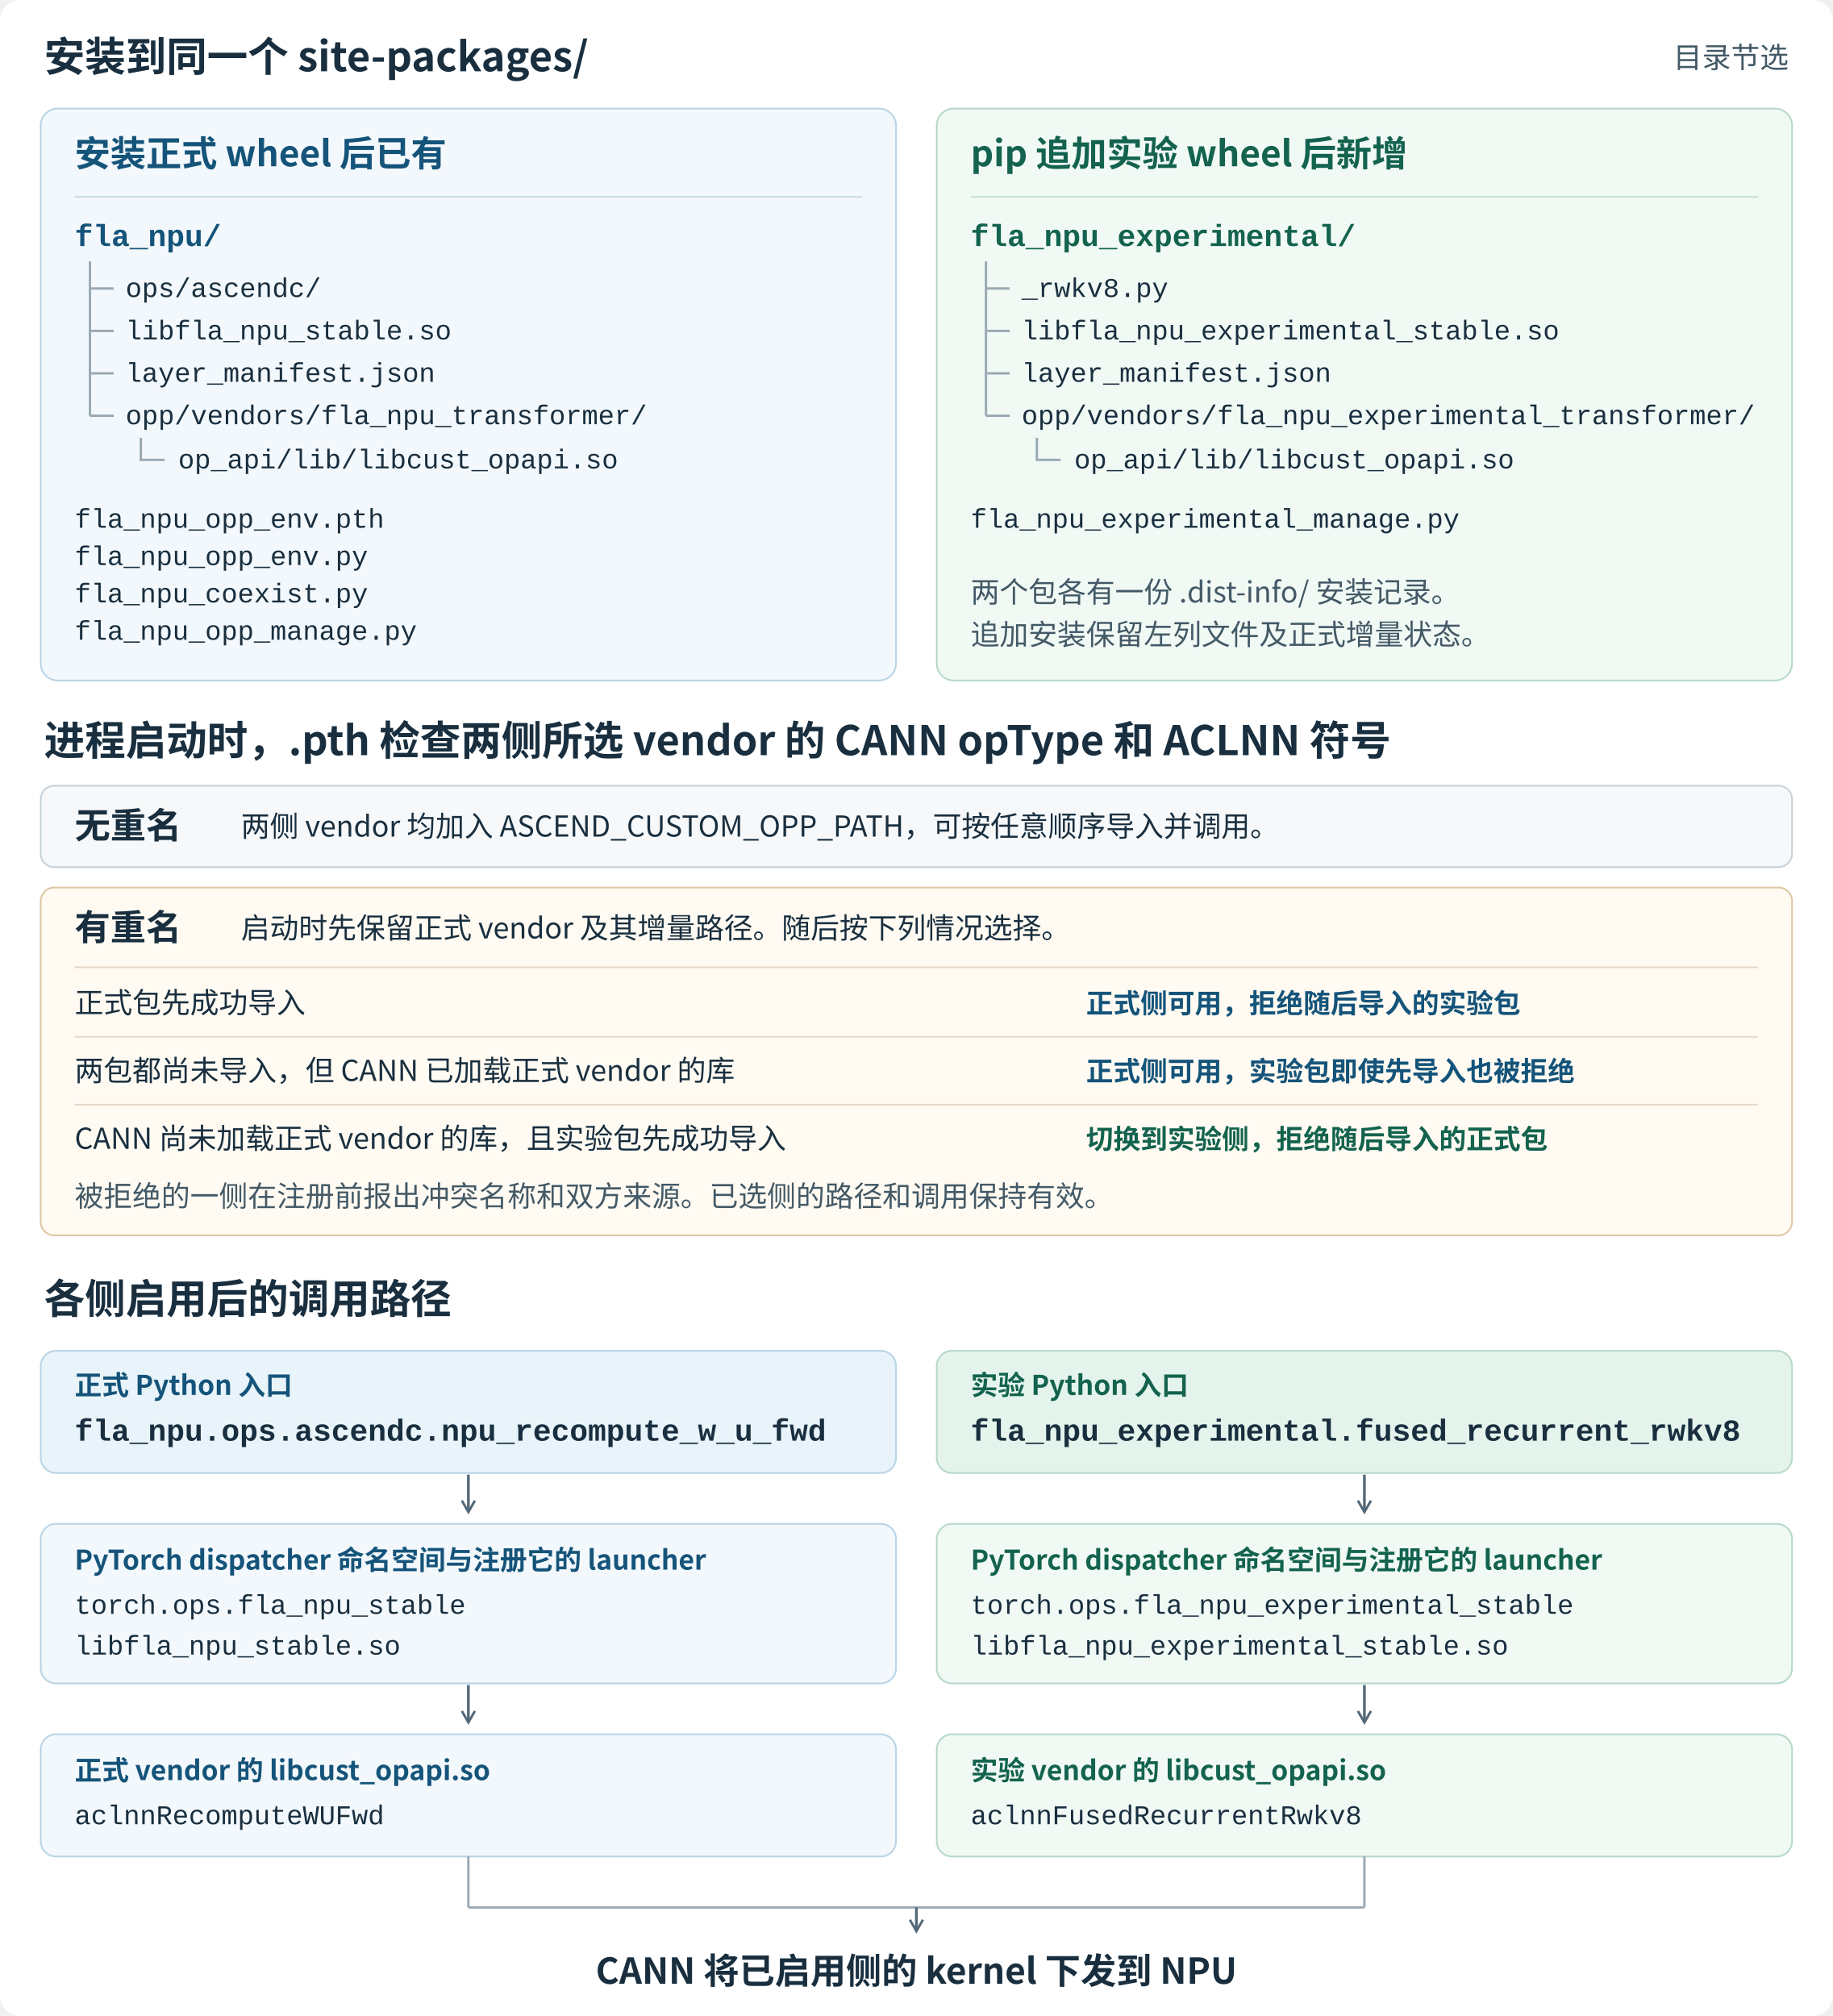
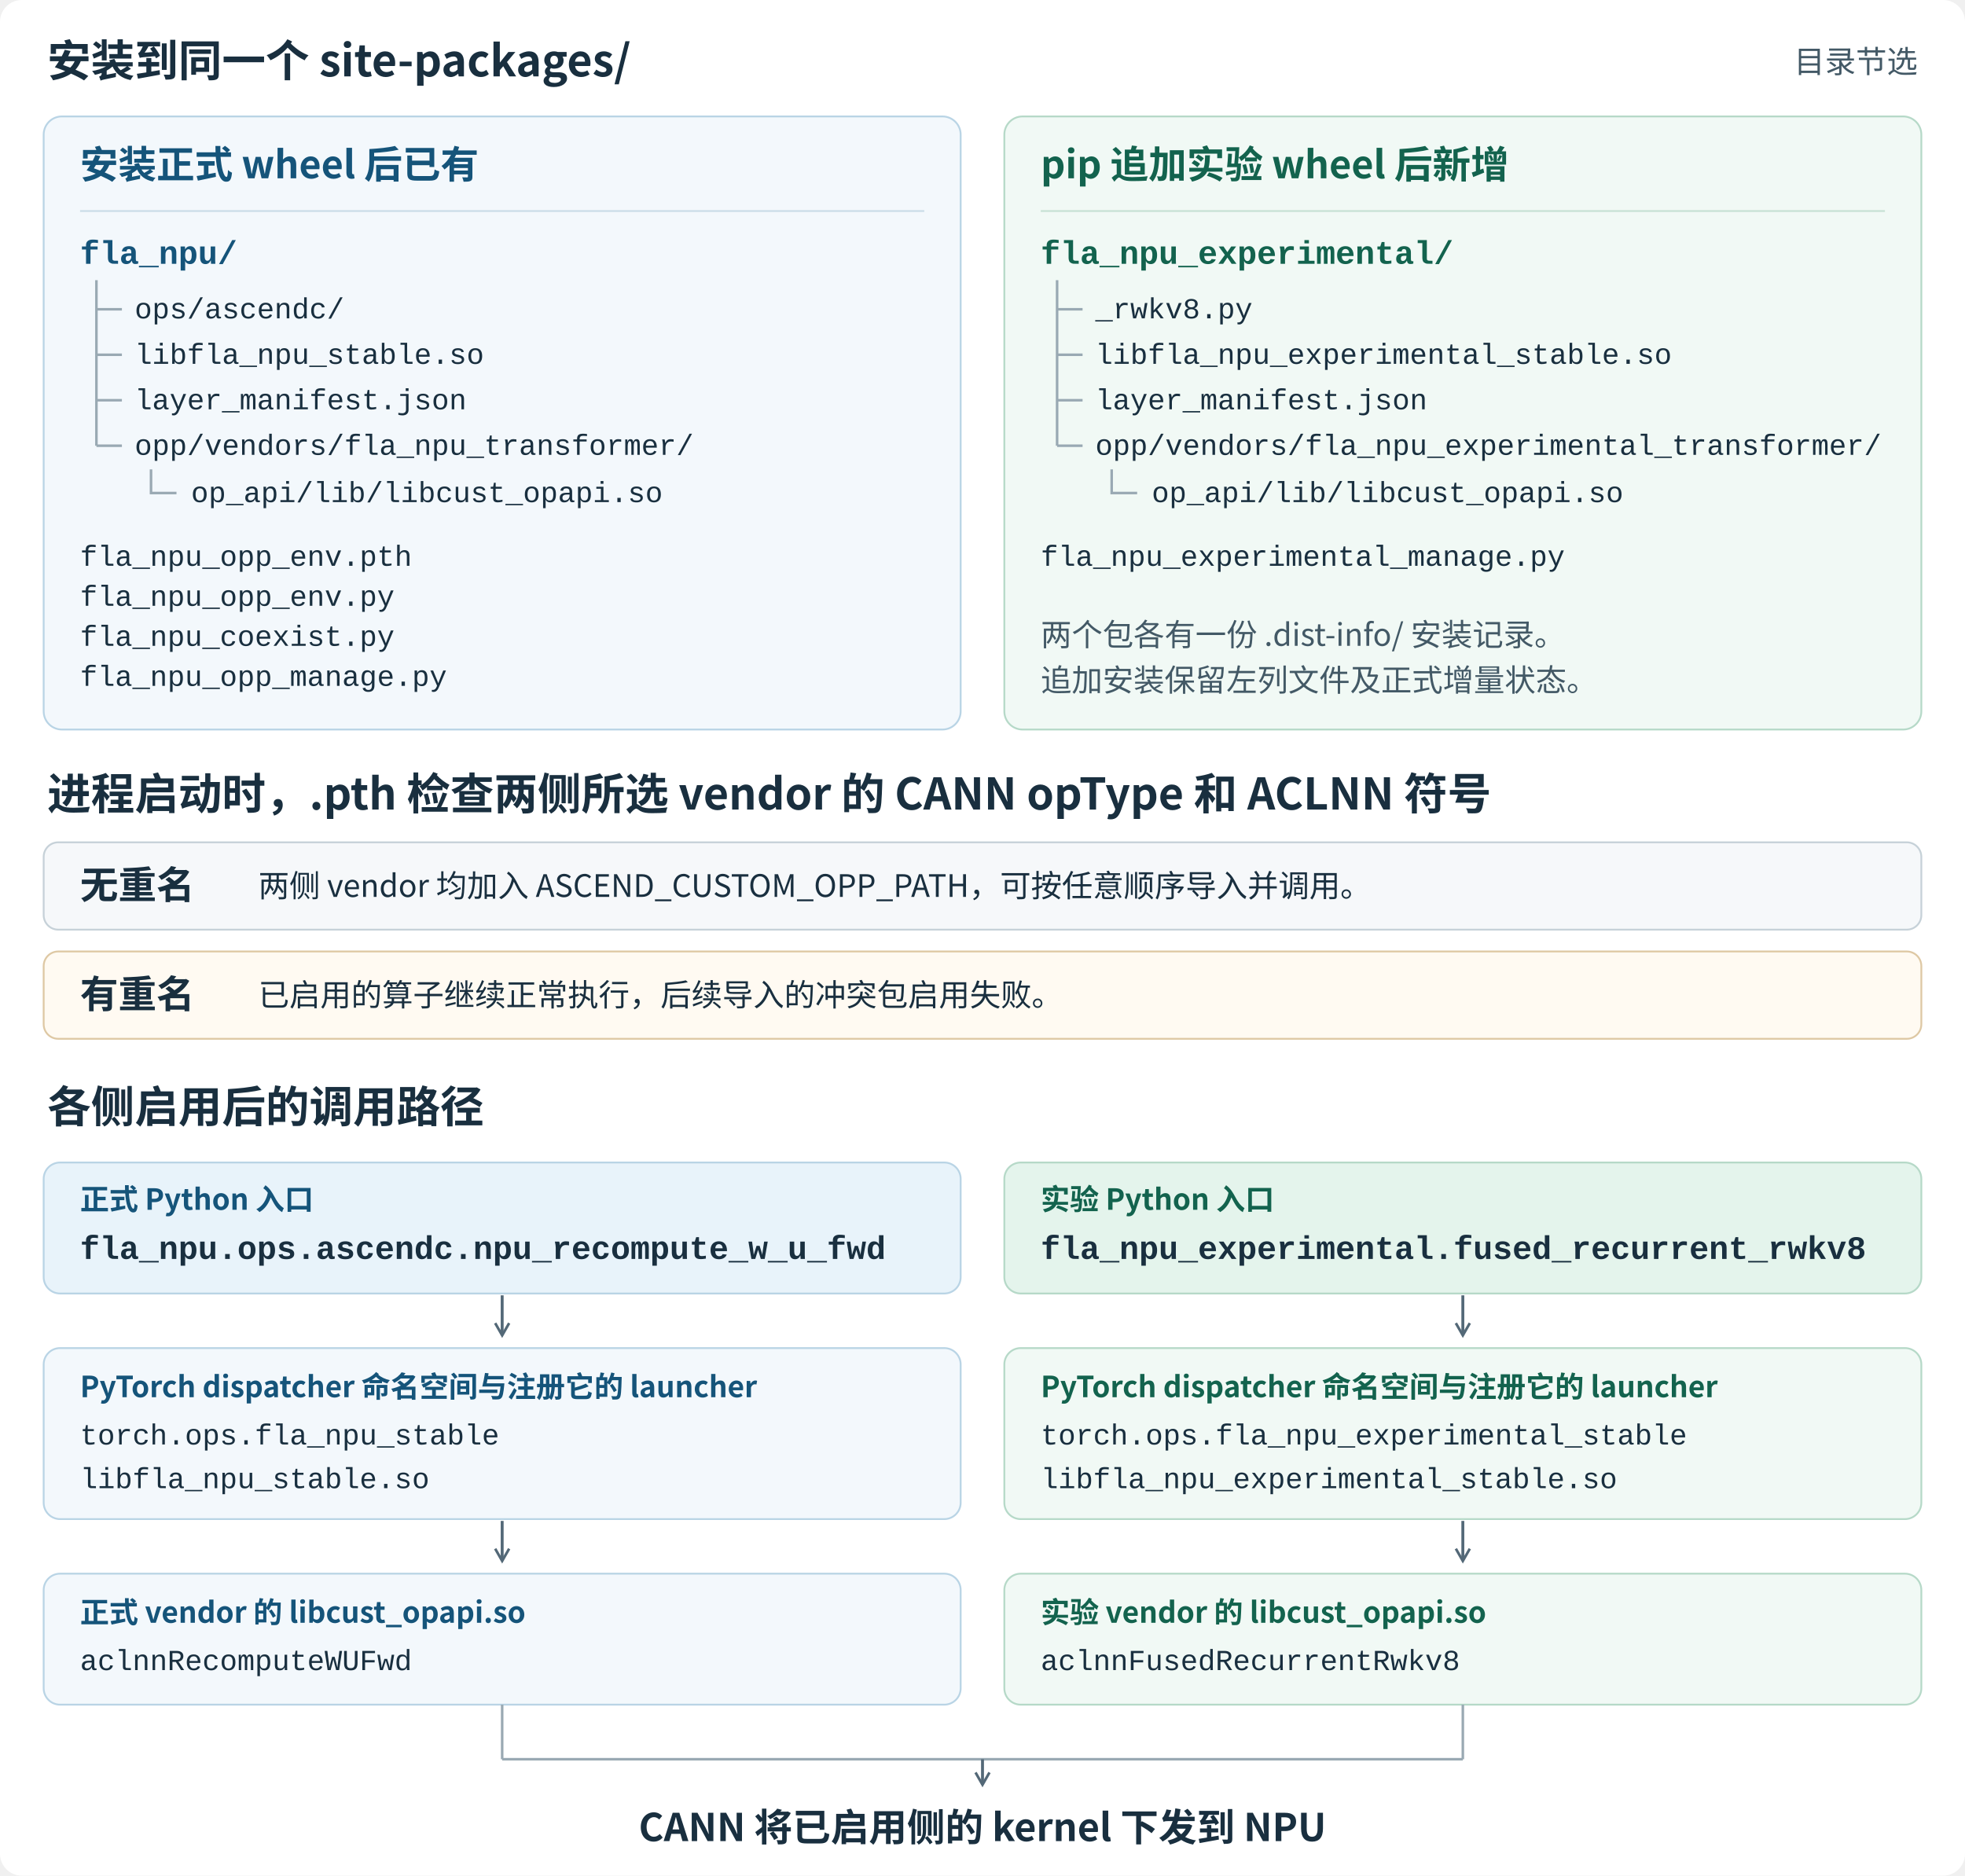
- <svg xmlns="http://www.w3.org/2000/svg" width="1080" height="1188" viewBox="0 0 1080 1188" role="img" aria-labelledby="title desc">
+ <svg xmlns="http://www.w3.org/2000/svg" width="1080" height="1031" viewBox="0 0 1080 1031" role="img" aria-labelledby="title desc">
  <defs>
    <marker id="arrow" viewBox="0 0 10 10" refX="8" refY="5" markerWidth="6" markerHeight="6" orient="auto">
      <path d="M1 1 L8 5 L1 9" fill="none" stroke="#536877" stroke-width="1.5" />
    </marker>
    <style>
      text { font-family: "Microsoft YaHei", "Noto Sans CJK SC", sans-serif; fill: #192f3f; }
      .section { font-size: 24px; font-weight: 700; }
      .heading { font-size: 21px; font-weight: 700; }
      .label { font-size: 16px; font-weight: 600; }
      .body { font-size: 17px; }
      .code { font-family: Consolas, "Liberation Mono", monospace; font-size: 16px; }
      .formal { fill: #15547a; }
      .experimental { fill: #13634e; }
      .muted { fill: #435966; }
      .entry { font-family: Consolas, "Liberation Mono", monospace; font-size: 18px; font-weight: 600; }
      .arrow { fill: none; stroke: #536877; stroke-width: 1.6; marker-end: url(#arrow); }
      .guide { fill: none; stroke: #99a9b3; stroke-width: 1.4; }
    </style>
  </defs>
-   <rect width="1080" height="1188" rx="12" fill="white" />
+   <rect width="1080" height="1031" rx="12" fill="white" />
  <text x="26" y="42" class="section">安装到同一个 site-packages/</text>
  <text x="1054" y="40" class="body muted" text-anchor="end">目录节选</text>
  <g transform="translate(24 64)">
    <rect width="504" height="337" rx="10" fill="#f3f8fc" stroke="#b9d4e5" />
    <text x="20" y="34" class="heading formal">安装正式 wheel 后已有</text>
    <path d="M20 52H484" stroke="#cbdde8" />
    <text x="20" y="81" class="entry formal">fla_npu/</text>
    <path d="M29 90V181 M29 106H43 M29 131H43 M29 156H43 M29 181H43" class="guide" />
    <text x="50" y="111" class="code">ops/ascendc/</text>
    <text x="50" y="136" class="code">libfla_npu_stable.so</text>
    <text x="50" y="161" class="code">layer_manifest.json</text>
    <text x="50" y="186" class="code">opp/vendors/fla_npu_transformer/</text>
    <path d="M59 194V207H73" class="guide" />
    <text x="81" y="212" class="code">op_api/lib/libcust_opapi.so</text>
    <text x="20" y="247" class="code">fla_npu_opp_env.pth</text>
    <text x="20" y="269" class="code">fla_npu_opp_env.py</text>
    <text x="20" y="291" class="code">fla_npu_coexist.py</text>
    <text x="20" y="313" class="code">fla_npu_opp_manage.py</text>
  </g>
  <g transform="translate(552 64)">
    <rect width="504" height="337" rx="10" fill="#f1f9f5" stroke="#b6d9c8" />
    <text x="20" y="34" class="heading experimental">pip 追加实验 wheel 后新增</text>
    <path d="M20 52H484" stroke="#c8e2d5" />
    <text x="20" y="81" class="entry experimental">fla_npu_experimental/</text>
    <path d="M29 90V181 M29 106H43 M29 131H43 M29 156H43 M29 181H43" class="guide" />
    <text x="50" y="111" class="code">_rwkv8.py</text>
    <text x="50" y="136" class="code">libfla_npu_experimental_stable.so</text>
    <text x="50" y="161" class="code">layer_manifest.json</text>
    <text x="50" y="186" class="code">opp/vendors/fla_npu_experimental_transformer/</text>
    <path d="M59 194V207H73" class="guide" />
    <text x="81" y="212" class="code">op_api/lib/libcust_opapi.so</text>
    <text x="20" y="247" class="code">fla_npu_experimental_manage.py</text>
    <text x="20" y="291" class="body muted">两个包各有一份 .dist-info/ 安装记录。</text>
    <text x="20" y="316" class="body muted">追加安装保留左列文件及正式增量状态。</text>
  </g>
  <text x="26" y="445" class="section">进程启动时，.pth 检查两侧所选 vendor 的 CANN opType 和 ACLNN 符号</text>
  <rect x="24" y="463" width="1032" height="48" rx="8" fill="#f6f8fa" stroke="#c6d1d8" />
  <text x="44" y="494" class="heading">无重名</text>
  <text x="142" y="493" class="body">两侧 vendor 均加入 ASCEND_CUSTOM_OPP_PATH，可按任意顺序导入并调用。</text>
-   <rect x="24" y="523" width="1032" height="205" rx="8" fill="#fffaf2" stroke="#dec8a4" />
+   <rect x="24" y="523" width="1032" height="48" rx="8" fill="#fffaf2" stroke="#dec8a4" />
  <text x="44" y="554" class="heading">有重名</text>
-   <text x="142" y="553" class="body">启动时先保留正式 vendor 及其增量路径。随后按下列情况选择。</text>
-   <path d="M44 570H1036 M44 611H1036 M44 651H1036" stroke="#e6daca" />
-   <text x="44" y="597" class="body">正式包先成功导入</text>
-   <text x="640" y="597" class="label formal">正式侧可用，拒绝随后导入的实验包</text>
-   <text x="44" y="637" class="body">两包都尚未导入，但 CANN 已加载正式 vendor 的库</text>
-   <text x="640" y="637" class="label formal">正式侧可用，实验包即使先导入也被拒绝</text>
-   <text x="44" y="677" class="body">CANN 尚未加载正式 vendor 的库，且实验包先成功导入</text>
-   <text x="640" y="677" class="label experimental">切换到实验侧，拒绝随后导入的正式包</text>
-   <text x="44" y="711" class="body muted">被拒绝的一侧在注册前报出冲突名称和双方来源。已选侧的路径和调用保持有效。</text>
-   <text x="26" y="774" class="section">各侧启用后的调用路径</text>
-   <g transform="translate(24 796)">
+   <text x="142" y="553" class="body">已启用的算子继续正常执行，后续导入的冲突包启用失败。</text>
+   <text x="26" y="617" class="section">各侧启用后的调用路径</text>
+   <g transform="translate(24 639)">
    <rect width="504" height="72" rx="9" fill="#e8f3fa" stroke="#b9d4e5" />
    <text x="20" y="26" class="label formal">正式 Python 入口</text>
    <text x="20" y="53" class="entry">fla_npu.ops.ascendc.npu_recompute_w_u_fwd</text>
    <path d="M252 73V95" class="arrow" />
    <rect y="102" width="504" height="94" rx="9" fill="#f3f8fc" stroke="#b9d4e5" />
    <text x="20" y="129" class="label formal">PyTorch dispatcher 命名空间与注册它的 launcher</text>
    <text x="20" y="155" class="code">torch.ops.fla_npu_stable</text>
    <text x="20" y="179" class="code">libfla_npu_stable.so</text>
    <path d="M252 197V219" class="arrow" />
    <rect y="226" width="504" height="72" rx="9" fill="#f3f8fc" stroke="#b9d4e5" />
    <text x="20" y="253" class="label formal">正式 vendor 的 libcust_opapi.so</text>
    <text x="20" y="279" class="code">aclnnRecomputeWUFwd</text>
  </g>
-   <g transform="translate(552 796)">
+   <g transform="translate(552 639)">
    <rect width="504" height="72" rx="9" fill="#e4f4ec" stroke="#b6d9c8" />
    <text x="20" y="26" class="label experimental">实验 Python 入口</text>
    <text x="20" y="53" class="entry">fla_npu_experimental.fused_recurrent_rwkv8</text>
    <path d="M252 73V95" class="arrow" />
    <rect y="102" width="504" height="94" rx="9" fill="#f1f9f5" stroke="#b6d9c8" />
    <text x="20" y="129" class="label experimental">PyTorch dispatcher 命名空间与注册它的 launcher</text>
    <text x="20" y="155" class="code">torch.ops.fla_npu_experimental_stable</text>
    <text x="20" y="179" class="code">libfla_npu_experimental_stable.so</text>
    <path d="M252 197V219" class="arrow" />
    <rect y="226" width="504" height="72" rx="9" fill="#f1f9f5" stroke="#b6d9c8" />
    <text x="20" y="253" class="label experimental">实验 vendor 的 libcust_opapi.so</text>
    <text x="20" y="279" class="code">aclnnFusedRecurrentRwkv8</text>
  </g>
-   <path d="M276 1094V1124 M804 1094V1124 M276 1124H804" class="guide" />
-   <path d="M540 1124V1138" class="arrow" />
-   <text x="540" y="1169" text-anchor="middle" class="heading">CANN 将已启用侧的 kernel 下发到 NPU</text>
+   <path d="M276 937V967 M804 937V967 M276 967H804" class="guide" />
+   <path d="M540 967V981" class="arrow" />
+   <text x="540" y="1012" text-anchor="middle" class="heading">CANN 将已启用侧的 kernel 下发到 NPU</text>
</svg>
